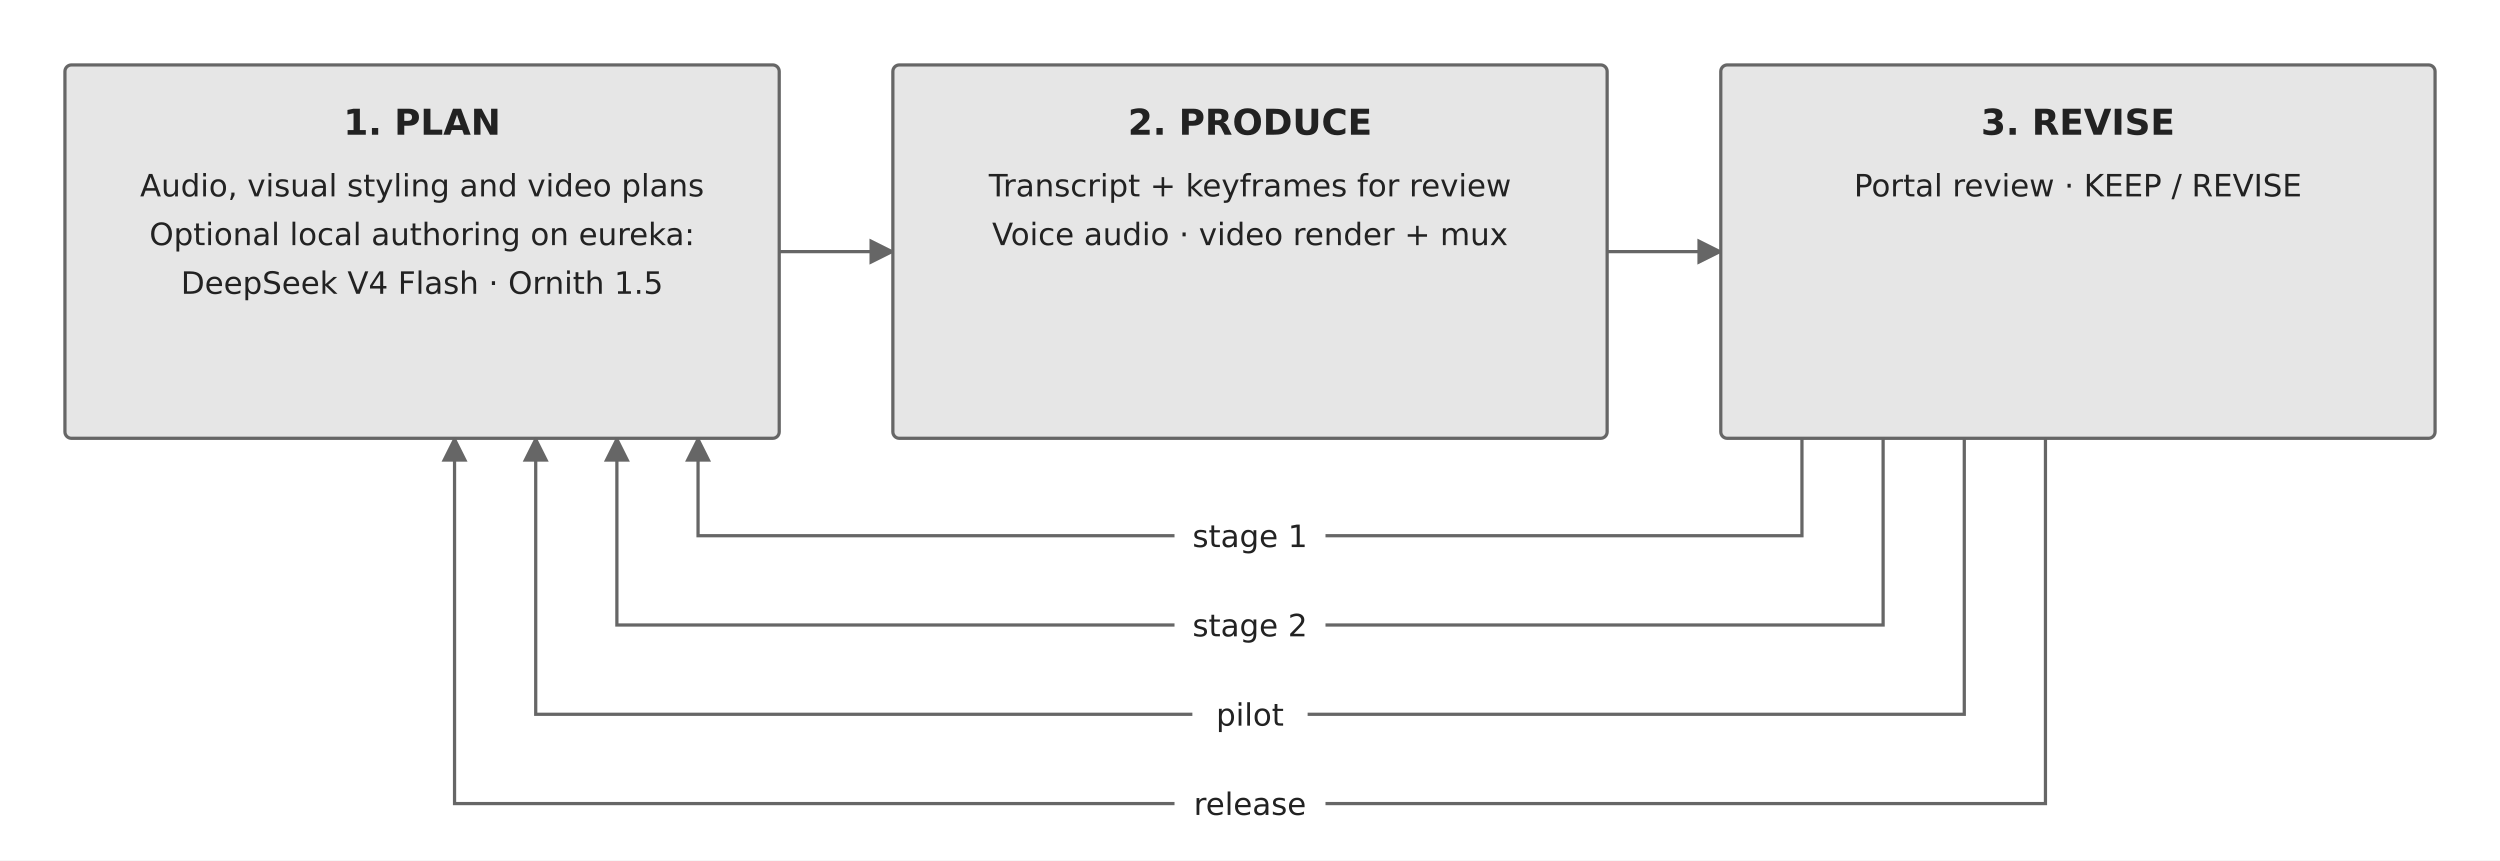
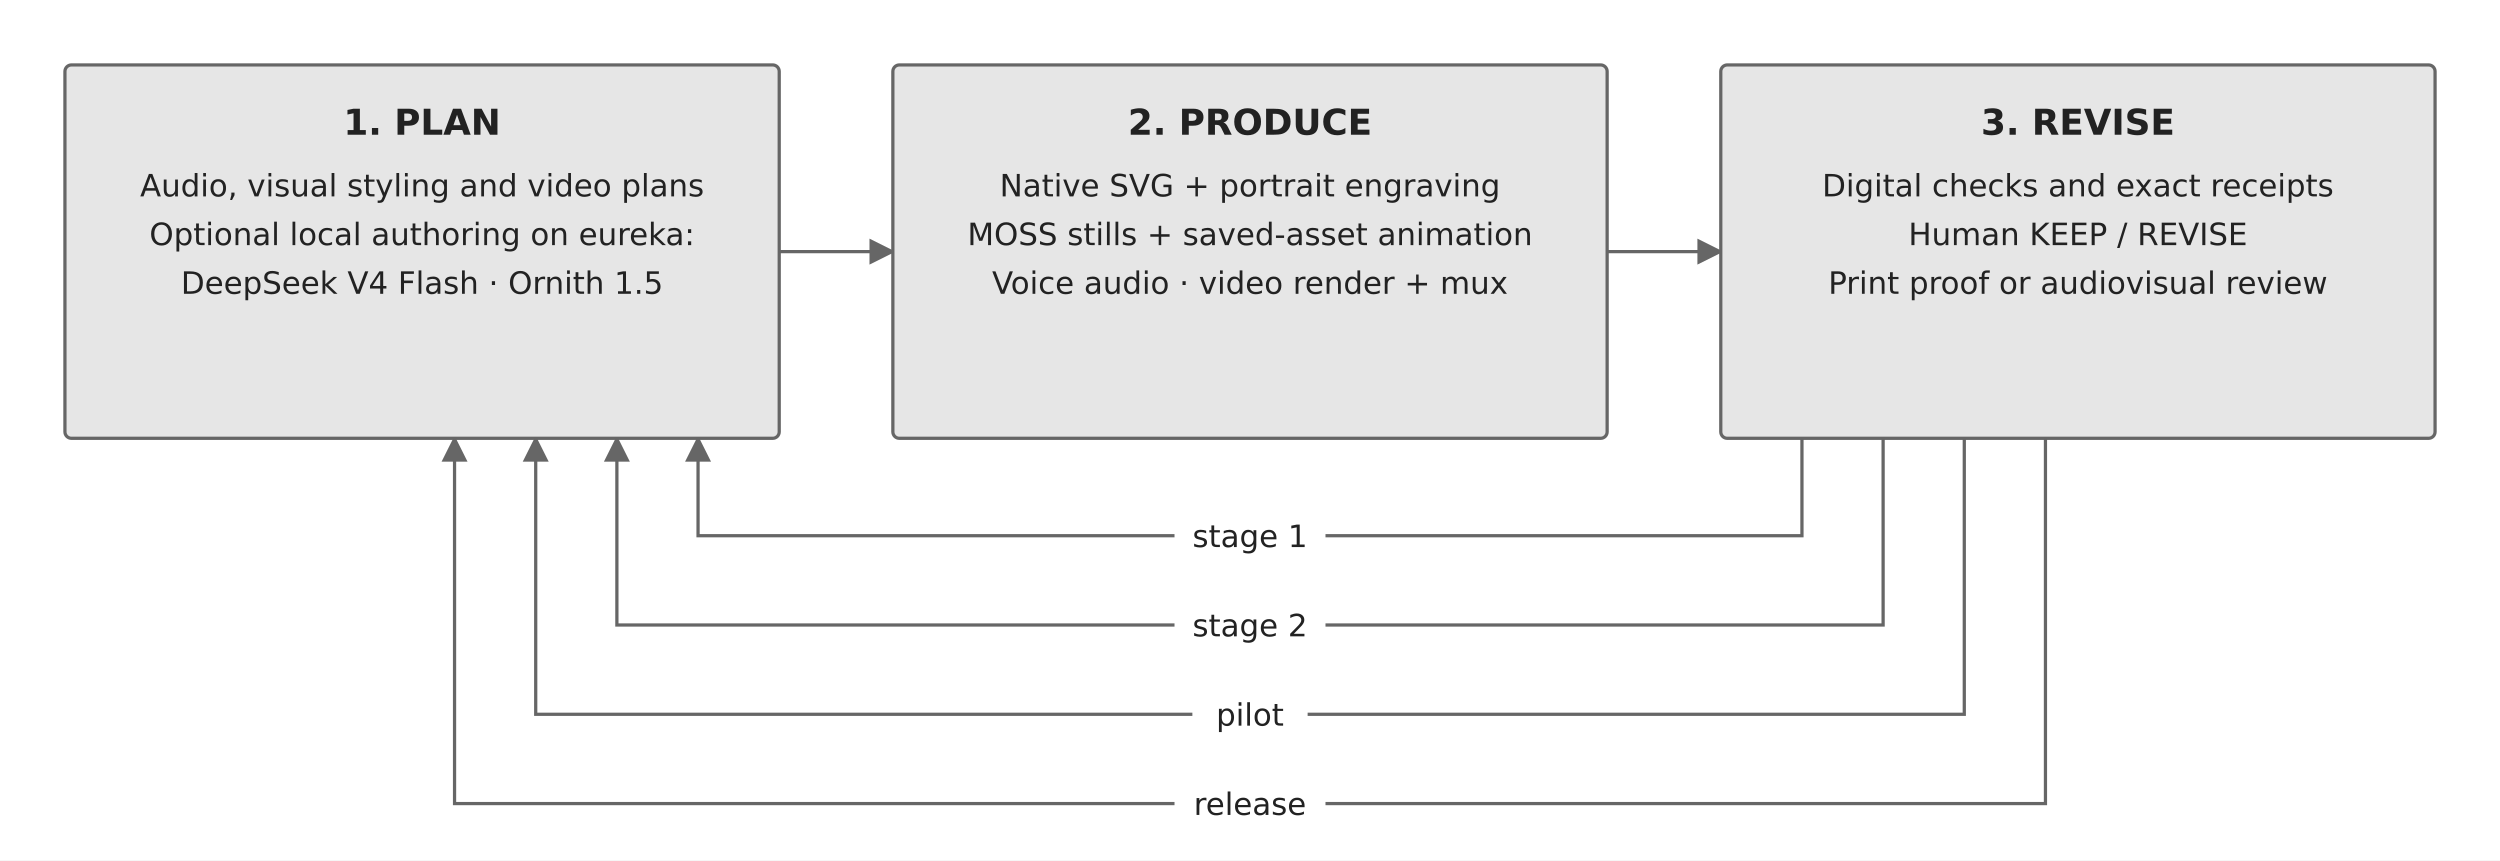
<svg xmlns="http://www.w3.org/2000/svg" viewBox="0 0 1540 530" width="1540" height="530" role="img" aria-labelledby="diagram-title" font-family="DejaVu Sans">
  <rect width="1540" height="530" fill="white" />
  <defs>
    <marker id="arrow" viewBox="0 0 10 10" refX="9" refY="5" markerWidth="8" markerHeight="8" orient="auto-start-reverse">
      <path d="M 0 0 L 10 5 L 0 10 Z" fill="#666666" />
    </marker>
  </defs>
  <path d="M 480 155 L 550 155" fill="none" stroke="#666666" stroke-width="2" data-source="PLAN" data-target="PRODUCE" marker-end="url(#arrow)" />
  <path d="M 990 155 L 1060 155" fill="none" stroke="#666666" stroke-width="2" data-source="PRODUCE" data-target="REVIEW" marker-end="url(#arrow)" />
  <path d="M 1110 270 L 1110 330 L 430 330 L 430 270" fill="none" stroke="#666666" stroke-width="2" data-source="REVIEW" data-target="PLAN" marker-end="url(#arrow)" />
  <path d="M 1160 270 L 1160 385 L 380 385 L 380 270" fill="none" stroke="#666666" stroke-width="2" data-source="REVIEW" data-target="PLAN" marker-end="url(#arrow)" />
  <path d="M 1210 270 L 1210 440 L 330 440 L 330 270" fill="none" stroke="#666666" stroke-width="2" data-source="REVIEW" data-target="PLAN" marker-end="url(#arrow)" />
  <path d="M 1260 270 L 1260 495 L 280 495 L 280 270" fill="none" stroke="#666666" stroke-width="2" data-source="REVIEW" data-target="PLAN" marker-end="url(#arrow)" />
  <g id="node-PLAN">
    <rect x="40" y="40" width="440" height="230" rx="4" fill="#e6e6e6" stroke="#666666" stroke-width="2" />
    <text x="260.0" y="83" text-anchor="middle" fill="#222222" font-size="22" font-weight="700">1. PLAN</text>
    <text x="260.0" y="121" text-anchor="middle" fill="#222222" font-size="19" font-weight="400">Audio, visual styling and video plans</text>
    <text x="260.0" y="151" text-anchor="middle" fill="#222222" font-size="19" font-weight="400">Optional local authoring on eureka:</text>
    <text x="260.0" y="181" text-anchor="middle" fill="#222222" font-size="19" font-weight="400">DeepSeek V4 Flash · Ornith 1.5</text>
  </g>
  <g id="node-PRODUCE">
    <rect x="550" y="40" width="440" height="230" rx="4" fill="#e6e6e6" stroke="#666666" stroke-width="2" />
    <text x="770.0" y="83" text-anchor="middle" fill="#222222" font-size="22" font-weight="700">2. PRODUCE</text>
-     <text x="770.0" y="121" text-anchor="middle" fill="#222222" font-size="19" font-weight="400">Transcript + keyframes for review</text>
-     <text x="770.0" y="151" text-anchor="middle" fill="#222222" font-size="19" font-weight="400">Voice audio · video render + mux</text>
+     <text x="770.0" y="121" text-anchor="middle" fill="#222222" font-size="19" font-weight="400">Native SVG + portrait engraving</text>
+     <text x="770.0" y="151" text-anchor="middle" fill="#222222" font-size="19" font-weight="400">MOSS stills + saved-asset animation</text>
+     <text x="770.0" y="181" text-anchor="middle" fill="#222222" font-size="19" font-weight="400">Voice audio · video render + mux</text>
  </g>
  <g id="node-REVIEW">
    <rect x="1060" y="40" width="440" height="230" rx="4" fill="#e6e6e6" stroke="#666666" stroke-width="2" />
    <text x="1280.0" y="83" text-anchor="middle" fill="#222222" font-size="22" font-weight="700">3. REVISE</text>
-     <text x="1280.0" y="121" text-anchor="middle" fill="#222222" font-size="19" font-weight="400">Portal review · KEEP / REVISE</text>
+     <text x="1280.0" y="121" text-anchor="middle" fill="#222222" font-size="19" font-weight="400">Digital checks and exact receipts</text>
+     <text x="1280.0" y="151" text-anchor="middle" fill="#222222" font-size="19" font-weight="400">Human KEEP / REVISE</text>
+     <text x="1280.0" y="181" text-anchor="middle" fill="#222222" font-size="19" font-weight="400">Print proof or audiovisual review</text>
  </g>
  <rect x="723.5" y="316" width="93" height="28" rx="4" fill="white" />
  <text x="770" y="337" text-anchor="middle" fill="#222222" font-size="19">stage 1</text>
  <rect x="723.5" y="371" width="93" height="28" rx="4" fill="white" />
  <text x="770" y="392" text-anchor="middle" fill="#222222" font-size="19">stage 2</text>
  <rect x="734.5" y="426" width="71" height="28" rx="4" fill="white" />
  <text x="770" y="447" text-anchor="middle" fill="#222222" font-size="19">pilot</text>
  <rect x="723.5" y="481" width="93" height="28" rx="4" fill="white" />
  <text x="770" y="502" text-anchor="middle" fill="#222222" font-size="19">release</text>
</svg>
